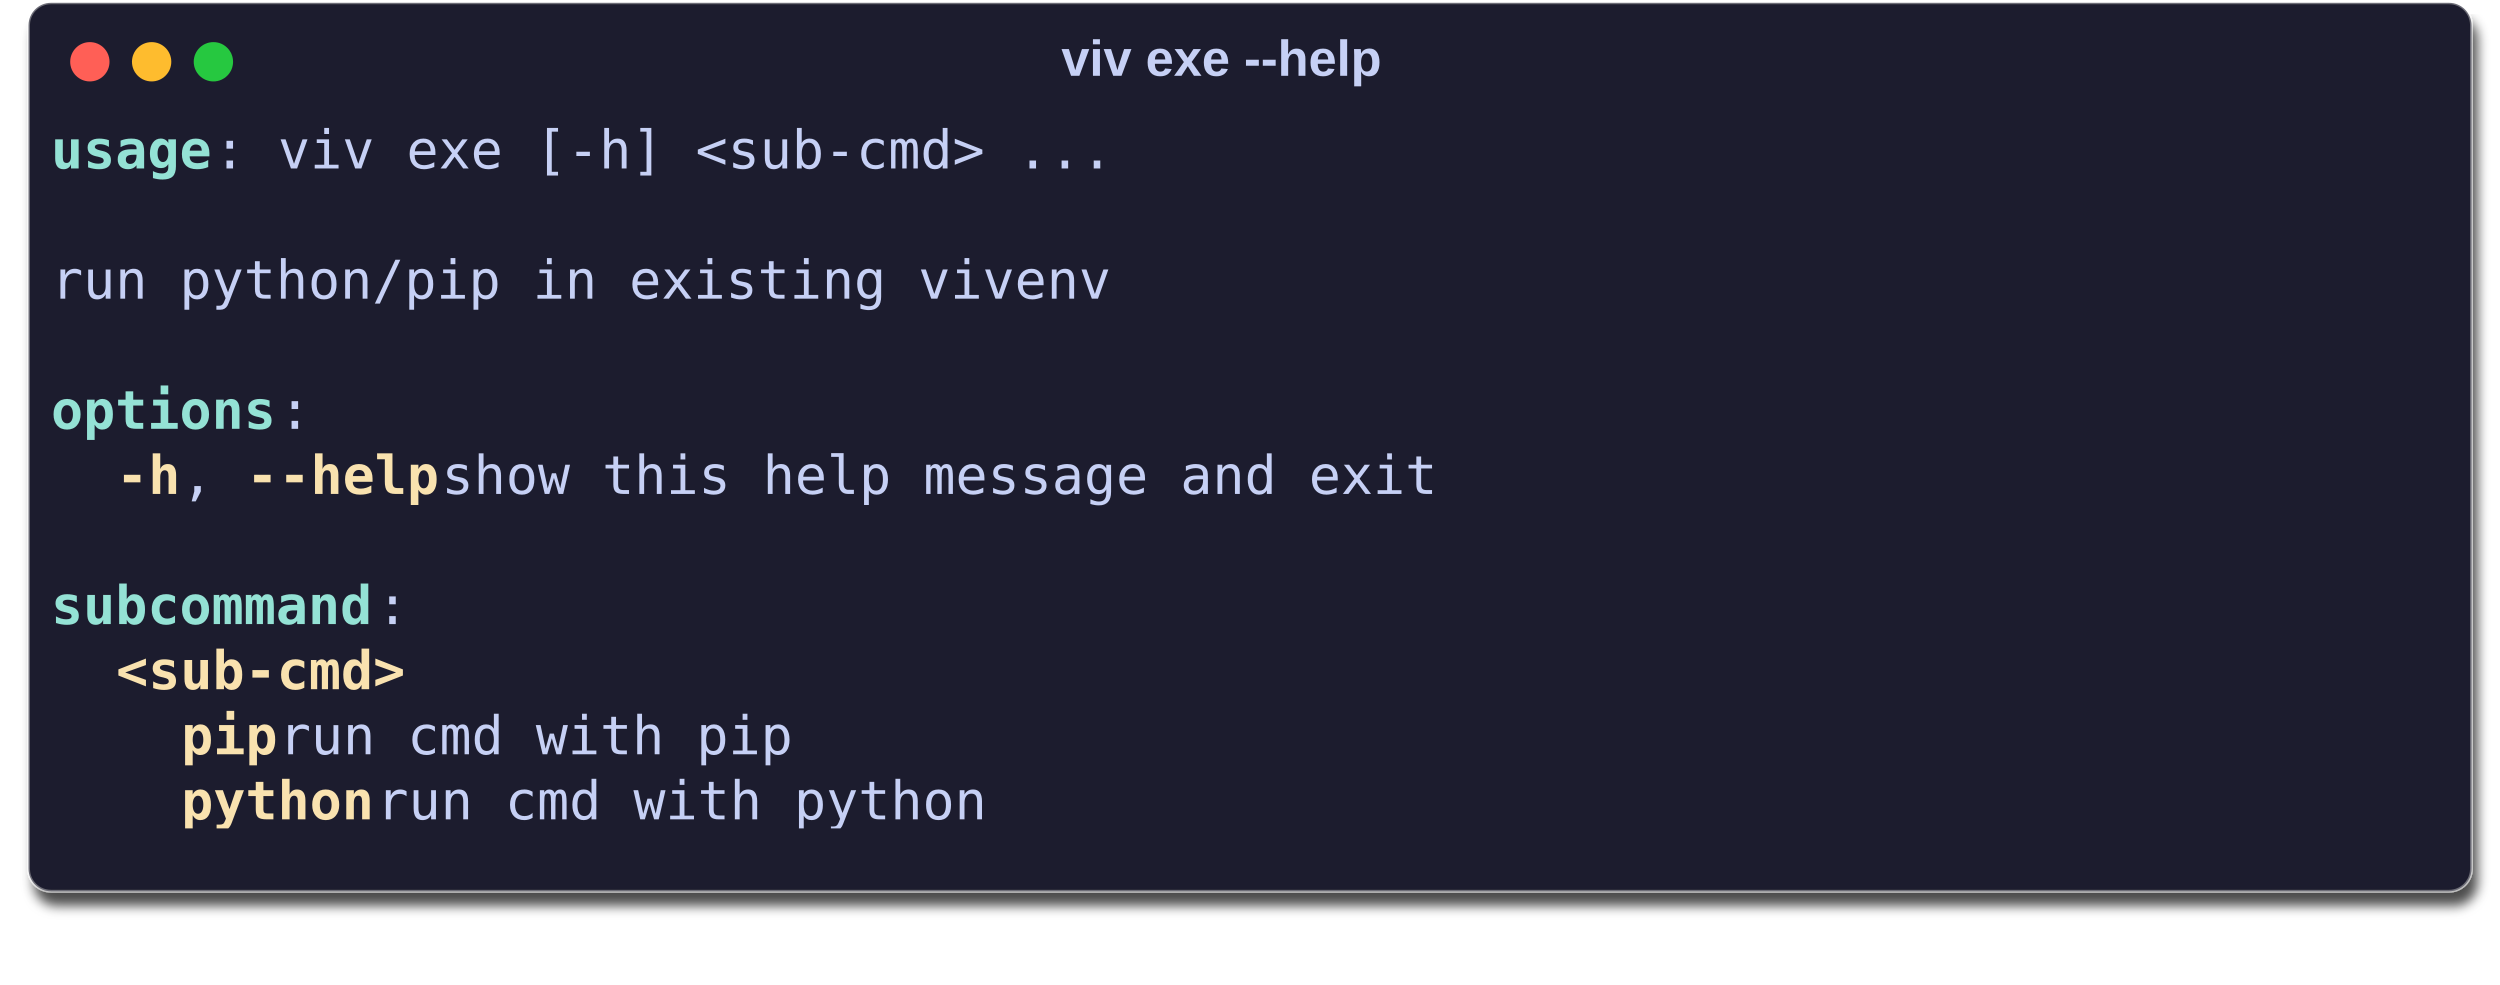
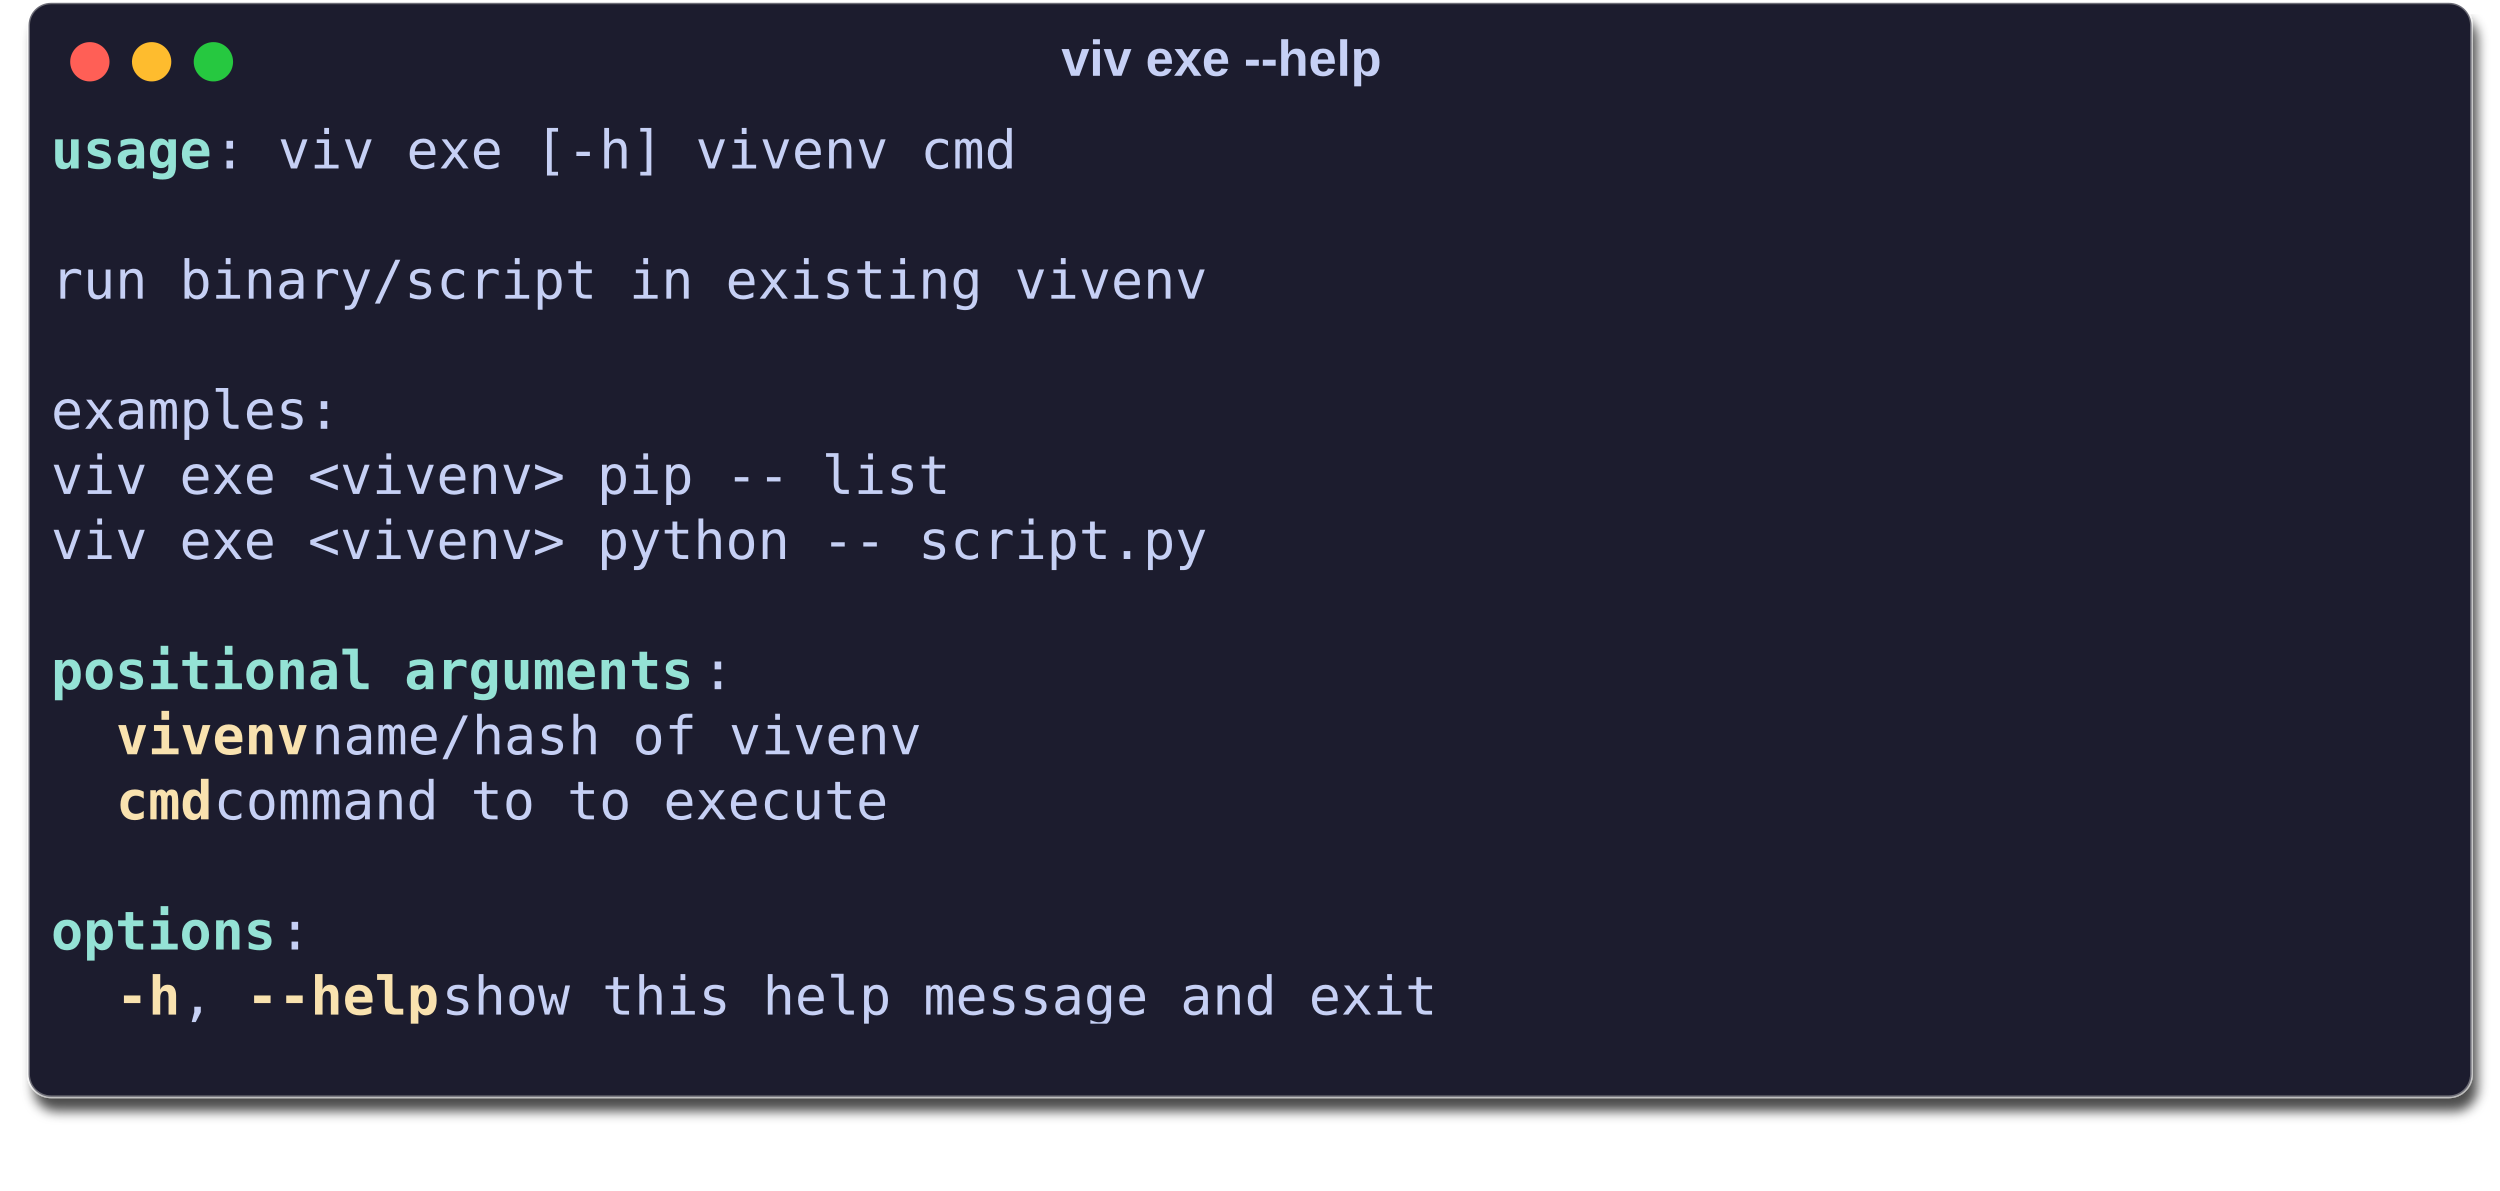
- <svg xmlns="http://www.w3.org/2000/svg" class="rich-terminal shadow" viewBox="0 0 890.333 350.733">
+ <svg xmlns="http://www.w3.org/2000/svg" class="rich-terminal shadow" viewBox="0 0 890.333 423.933">
  <style>

    @font-face {
        font-family: "Fira Code";
        src: local("FiraCode-Regular"),
                url("https://cdnjs.cloudflare.com/ajax/libs/firacode/6.2.0/woff2/FiraCode-Regular.woff2") format("woff2"),
                url("https://cdnjs.cloudflare.com/ajax/libs/firacode/6.2.0/woff/FiraCode-Regular.woff") format("woff");
        font-style: normal;
        font-weight: 400;
    }
    @font-face {
        font-family: "Fira Code";
        src: local("FiraCode-Bold"),
                url("https://cdnjs.cloudflare.com/ajax/libs/firacode/6.2.0/woff2/FiraCode-Bold.woff2") format("woff2"),
                url("https://cdnjs.cloudflare.com/ajax/libs/firacode/6.2.0/woff/FiraCode-Bold.woff") format("woff");
        font-style: bold;
        font-weight: 700;
    }

-     .terminal-2684787815-matrix {
+     .terminal-2174466350-matrix {
        font-family: Fira Code, monospace;
        font-size: 20px;
        line-height: 24.4px;
        font-variant-east-asian: full-width;
    }

-     .terminal-2684787815-title {
+     .terminal-2174466350-title {
        font-size: 18px;
        font-weight: bold;
        font-family: arial;
    }

    .shadow {
        -webkit-filter: drop-shadow( 2px 5px 2px rgba(0, 0, 0, .7));
        filter: drop-shadow( 2px 5px 2px rgba(0, 0, 0, .7));
    }
-     .terminal-2684787815-r1 { fill: #94e2d5;font-weight: bold }
- .terminal-2684787815-r2 { fill: #c6d0f5 }
- .terminal-2684787815-r3 { fill: #f9e2af;font-weight: bold }
+     .terminal-2174466350-r1 { fill: #94e2d5;font-weight: bold }
+ .terminal-2174466350-r2 { fill: #c6d0f5 }
+ .terminal-2174466350-r3 { fill: #f9e2af;font-weight: bold }
    </style>
  <defs>
-     <clipPath id="terminal-2684787815-clip-terminal">
-       <rect x="0" y="0" width="853.0" height="267.4" />
+     <clipPath id="terminal-2174466350-clip-terminal">
+       <rect x="0" y="0" width="853.0" height="340.6" />
    </clipPath>
-     <clipPath id="terminal-2684787815-line-0">
+     <clipPath id="terminal-2174466350-line-0">
      <rect x="0" y="1.5" width="854" height="24.65" />
    </clipPath>
-     <clipPath id="terminal-2684787815-line-1">
+     <clipPath id="terminal-2174466350-line-1">
      <rect x="0" y="25.9" width="854" height="24.65" />
    </clipPath>
-     <clipPath id="terminal-2684787815-line-2">
+     <clipPath id="terminal-2174466350-line-2">
      <rect x="0" y="50.3" width="854" height="24.65" />
    </clipPath>
-     <clipPath id="terminal-2684787815-line-3">
+     <clipPath id="terminal-2174466350-line-3">
      <rect x="0" y="74.7" width="854" height="24.65" />
    </clipPath>
-     <clipPath id="terminal-2684787815-line-4">
+     <clipPath id="terminal-2174466350-line-4">
      <rect x="0" y="99.1" width="854" height="24.65" />
    </clipPath>
-     <clipPath id="terminal-2684787815-line-5">
+     <clipPath id="terminal-2174466350-line-5">
      <rect x="0" y="123.5" width="854" height="24.65" />
    </clipPath>
-     <clipPath id="terminal-2684787815-line-6">
+     <clipPath id="terminal-2174466350-line-6">
      <rect x="0" y="147.9" width="854" height="24.65" />
    </clipPath>
-     <clipPath id="terminal-2684787815-line-7">
+     <clipPath id="terminal-2174466350-line-7">
      <rect x="0" y="172.3" width="854" height="24.65" />
    </clipPath>
-     <clipPath id="terminal-2684787815-line-8">
+     <clipPath id="terminal-2174466350-line-8">
      <rect x="0" y="196.7" width="854" height="24.65" />
    </clipPath>
-     <clipPath id="terminal-2684787815-line-9">
+     <clipPath id="terminal-2174466350-line-9">
      <rect x="0" y="221.1" width="854" height="24.65" />
    </clipPath>
+     <clipPath id="terminal-2174466350-line-10">
+       <rect x="0" y="245.5" width="854" height="24.65" />
+     </clipPath>
+     <clipPath id="terminal-2174466350-line-11">
+       <rect x="0" y="269.9" width="854" height="24.65" />
+     </clipPath>
+     <clipPath id="terminal-2174466350-line-12">
+       <rect x="0" y="294.3" width="854" height="24.65" />
+     </clipPath>
  </defs>
-   <rect fill="#1e1e2e" stroke="rgba(255,255,255,0.35)" stroke-width="1" x="10.167" y="1" width="870" height="316.4" rx="8" />
-   <text class="terminal-2684787815-title" fill="#c6d0f5" text-anchor="middle" x="435" y="27">viv exe --help</text>
+   <rect fill="#1e1e2e" stroke="rgba(255,255,255,0.35)" stroke-width="1" x="10.167" y="1" width="870" height="389.6" rx="8" />
+   <text class="terminal-2174466350-title" fill="#c6d0f5" text-anchor="middle" x="435" y="27">viv exe --help</text>
  <g transform="translate(32,22)">
    <circle cx="0" cy="0" r="7" fill="#ff5f57" />
    <circle cx="22" cy="0" r="7" fill="#febc2e" />
    <circle cx="44" cy="0" r="7" fill="#28c840" />
  </g>
-   <g transform="translate(18.16667, 41) scale(.95)" clip-path="url(#terminal-2684787815-clip-terminal)">
-     <g class="terminal-2684787815-matrix">
-       <text class="terminal-2684787815-r1" x="0" y="20" textLength="61" clip-path="url(#terminal-2684787815-line-0)">usage</text>
-       <text class="terminal-2684787815-r2" x="61" y="20" textLength="341.6" clip-path="url(#terminal-2684787815-line-0)">: viv exe [-h] &lt;sub-cmd&gt; ...</text>
-       <text class="terminal-2684787815-r2" x="854" y="20" textLength="12.2" clip-path="url(#terminal-2684787815-line-0)">
+   <g transform="translate(18.16667, 41) scale(.95)" clip-path="url(#terminal-2174466350-clip-terminal)">
+     <g class="terminal-2174466350-matrix">
+       <text class="terminal-2174466350-r1" x="0" y="20" textLength="61" clip-path="url(#terminal-2174466350-line-0)">usage</text>
+       <text class="terminal-2174466350-r2" x="61" y="20" textLength="305" clip-path="url(#terminal-2174466350-line-0)">: viv exe [-h] vivenv cmd</text>
+       <text class="terminal-2174466350-r2" x="854" y="20" textLength="12.2" clip-path="url(#terminal-2174466350-line-0)">
</text>
-       <text class="terminal-2684787815-r2" x="854" y="44.4" textLength="12.2" clip-path="url(#terminal-2684787815-line-1)">
+       <text class="terminal-2174466350-r2" x="854" y="44.4" textLength="12.2" clip-path="url(#terminal-2174466350-line-1)">
</text>
-       <text class="terminal-2684787815-r2" x="0" y="68.8" textLength="402.6" clip-path="url(#terminal-2684787815-line-2)">run python/pip in existing vivenv</text>
-       <text class="terminal-2684787815-r2" x="854" y="68.8" textLength="12.2" clip-path="url(#terminal-2684787815-line-2)">
+       <text class="terminal-2174466350-r2" x="0" y="68.8" textLength="439.2" clip-path="url(#terminal-2174466350-line-2)">run binary/script in existing vivenv</text>
+       <text class="terminal-2174466350-r2" x="854" y="68.8" textLength="12.2" clip-path="url(#terminal-2174466350-line-2)">
</text>
-       <text class="terminal-2684787815-r2" x="854" y="93.2" textLength="12.2" clip-path="url(#terminal-2684787815-line-3)">
+       <text class="terminal-2174466350-r2" x="854" y="93.2" textLength="12.2" clip-path="url(#terminal-2174466350-line-3)">
</text>
-       <text class="terminal-2684787815-r1" x="0" y="117.6" textLength="85.4" clip-path="url(#terminal-2684787815-line-4)">options</text>
-       <text class="terminal-2684787815-r2" x="85.4" y="117.6" textLength="12.2" clip-path="url(#terminal-2684787815-line-4)">:</text>
-       <text class="terminal-2684787815-r2" x="854" y="117.6" textLength="12.2" clip-path="url(#terminal-2684787815-line-4)">
+       <text class="terminal-2174466350-r2" x="0" y="117.6" textLength="109.8" clip-path="url(#terminal-2174466350-line-4)">examples:</text>
+       <text class="terminal-2174466350-r2" x="854" y="117.6" textLength="12.2" clip-path="url(#terminal-2174466350-line-4)">
</text>
-       <text class="terminal-2684787815-r3" x="24.4" y="142" textLength="24.4" clip-path="url(#terminal-2684787815-line-5)">-h</text>
-       <text class="terminal-2684787815-r2" x="48.8" y="142" textLength="24.4" clip-path="url(#terminal-2684787815-line-5)">, </text>
-       <text class="terminal-2684787815-r3" x="73.2" y="142" textLength="73.2" clip-path="url(#terminal-2684787815-line-5)">--help</text>
-       <text class="terminal-2684787815-r2" x="146.4" y="142" textLength="427" clip-path="url(#terminal-2684787815-line-5)">    show this help message and exit</text>
-       <text class="terminal-2684787815-r2" x="854" y="142" textLength="12.2" clip-path="url(#terminal-2684787815-line-5)">
+       <text class="terminal-2174466350-r2" x="0" y="142" textLength="390.4" clip-path="url(#terminal-2174466350-line-5)">    viv exe &lt;vivenv&gt; pip -- list</text>
+       <text class="terminal-2174466350-r2" x="854" y="142" textLength="12.2" clip-path="url(#terminal-2174466350-line-5)">
</text>
-       <text class="terminal-2684787815-r2" x="854" y="166.4" textLength="12.2" clip-path="url(#terminal-2684787815-line-6)">
+       <text class="terminal-2174466350-r2" x="0" y="166.4" textLength="488" clip-path="url(#terminal-2174466350-line-6)">    viv exe &lt;vivenv&gt; python -- script.py</text>
+       <text class="terminal-2174466350-r2" x="854" y="166.4" textLength="12.2" clip-path="url(#terminal-2174466350-line-6)">
</text>
-       <text class="terminal-2684787815-r1" x="0" y="190.8" textLength="122" clip-path="url(#terminal-2684787815-line-7)">subcommand</text>
-       <text class="terminal-2684787815-r2" x="122" y="190.8" textLength="12.2" clip-path="url(#terminal-2684787815-line-7)">:</text>
-       <text class="terminal-2684787815-r2" x="854" y="190.8" textLength="12.2" clip-path="url(#terminal-2684787815-line-7)">
+       <text class="terminal-2174466350-r2" x="854" y="190.8" textLength="12.2" clip-path="url(#terminal-2174466350-line-7)">
</text>
-       <text class="terminal-2684787815-r3" x="24.4" y="215.2" textLength="109.8" clip-path="url(#terminal-2684787815-line-8)">&lt;sub-cmd&gt;</text>
-       <text class="terminal-2684787815-r2" x="854" y="215.2" textLength="12.2" clip-path="url(#terminal-2684787815-line-8)">
+       <text class="terminal-2174466350-r1" x="0" y="215.2" textLength="244" clip-path="url(#terminal-2174466350-line-8)">positional arguments</text>
+       <text class="terminal-2174466350-r2" x="244" y="215.2" textLength="12.2" clip-path="url(#terminal-2174466350-line-8)">:</text>
+       <text class="terminal-2174466350-r2" x="854" y="215.2" textLength="12.2" clip-path="url(#terminal-2174466350-line-8)">
</text>
-       <text class="terminal-2684787815-r3" x="48.8" y="239.6" textLength="36.6" clip-path="url(#terminal-2684787815-line-9)">pip</text>
-       <text class="terminal-2684787815-r2" x="85.4" y="239.6" textLength="305" clip-path="url(#terminal-2684787815-line-9)">         run cmd with pip</text>
-       <text class="terminal-2684787815-r2" x="854" y="239.6" textLength="12.2" clip-path="url(#terminal-2684787815-line-9)">
+       <text class="terminal-2174466350-r3" x="24.4" y="239.6" textLength="73.2" clip-path="url(#terminal-2174466350-line-9)">vivenv</text>
+       <text class="terminal-2174466350-r2" x="97.6" y="239.6" textLength="329.4" clip-path="url(#terminal-2174466350-line-9)">        name/hash of vivenv</text>
+       <text class="terminal-2174466350-r2" x="854" y="239.6" textLength="12.2" clip-path="url(#terminal-2174466350-line-9)">
</text>
-       <text class="terminal-2684787815-r3" x="48.8" y="264" textLength="73.2" clip-path="url(#terminal-2684787815-line-10)">python</text>
-       <text class="terminal-2684787815-r2" x="122" y="264" textLength="305" clip-path="url(#terminal-2684787815-line-10)">      run cmd with python</text>
-       <text class="terminal-2684787815-r2" x="854" y="264" textLength="12.2" clip-path="url(#terminal-2684787815-line-10)">
+       <text class="terminal-2174466350-r3" x="24.4" y="264" textLength="36.6" clip-path="url(#terminal-2174466350-line-10)">cmd</text>
+       <text class="terminal-2174466350-r2" x="61" y="264" textLength="390.4" clip-path="url(#terminal-2174466350-line-10)">           command to to execute</text>
+       <text class="terminal-2174466350-r2" x="854" y="264" textLength="12.2" clip-path="url(#terminal-2174466350-line-10)">
+ </text>
+       <text class="terminal-2174466350-r2" x="854" y="288.4" textLength="12.2" clip-path="url(#terminal-2174466350-line-11)">
+ </text>
+       <text class="terminal-2174466350-r1" x="0" y="312.8" textLength="85.4" clip-path="url(#terminal-2174466350-line-12)">options</text>
+       <text class="terminal-2174466350-r2" x="85.4" y="312.8" textLength="12.2" clip-path="url(#terminal-2174466350-line-12)">:</text>
+       <text class="terminal-2174466350-r2" x="854" y="312.8" textLength="12.2" clip-path="url(#terminal-2174466350-line-12)">
+ </text>
+       <text class="terminal-2174466350-r3" x="24.4" y="337.2" textLength="24.4" clip-path="url(#terminal-2174466350-line-13)">-h</text>
+       <text class="terminal-2174466350-r2" x="48.8" y="337.2" textLength="24.4" clip-path="url(#terminal-2174466350-line-13)">, </text>
+       <text class="terminal-2174466350-r3" x="73.2" y="337.2" textLength="73.2" clip-path="url(#terminal-2174466350-line-13)">--help</text>
+       <text class="terminal-2174466350-r2" x="146.4" y="337.2" textLength="427" clip-path="url(#terminal-2174466350-line-13)">    show this help message and exit</text>
+       <text class="terminal-2174466350-r2" x="854" y="337.2" textLength="12.2" clip-path="url(#terminal-2174466350-line-13)">
</text>
    </g>
  </g>
</svg>
